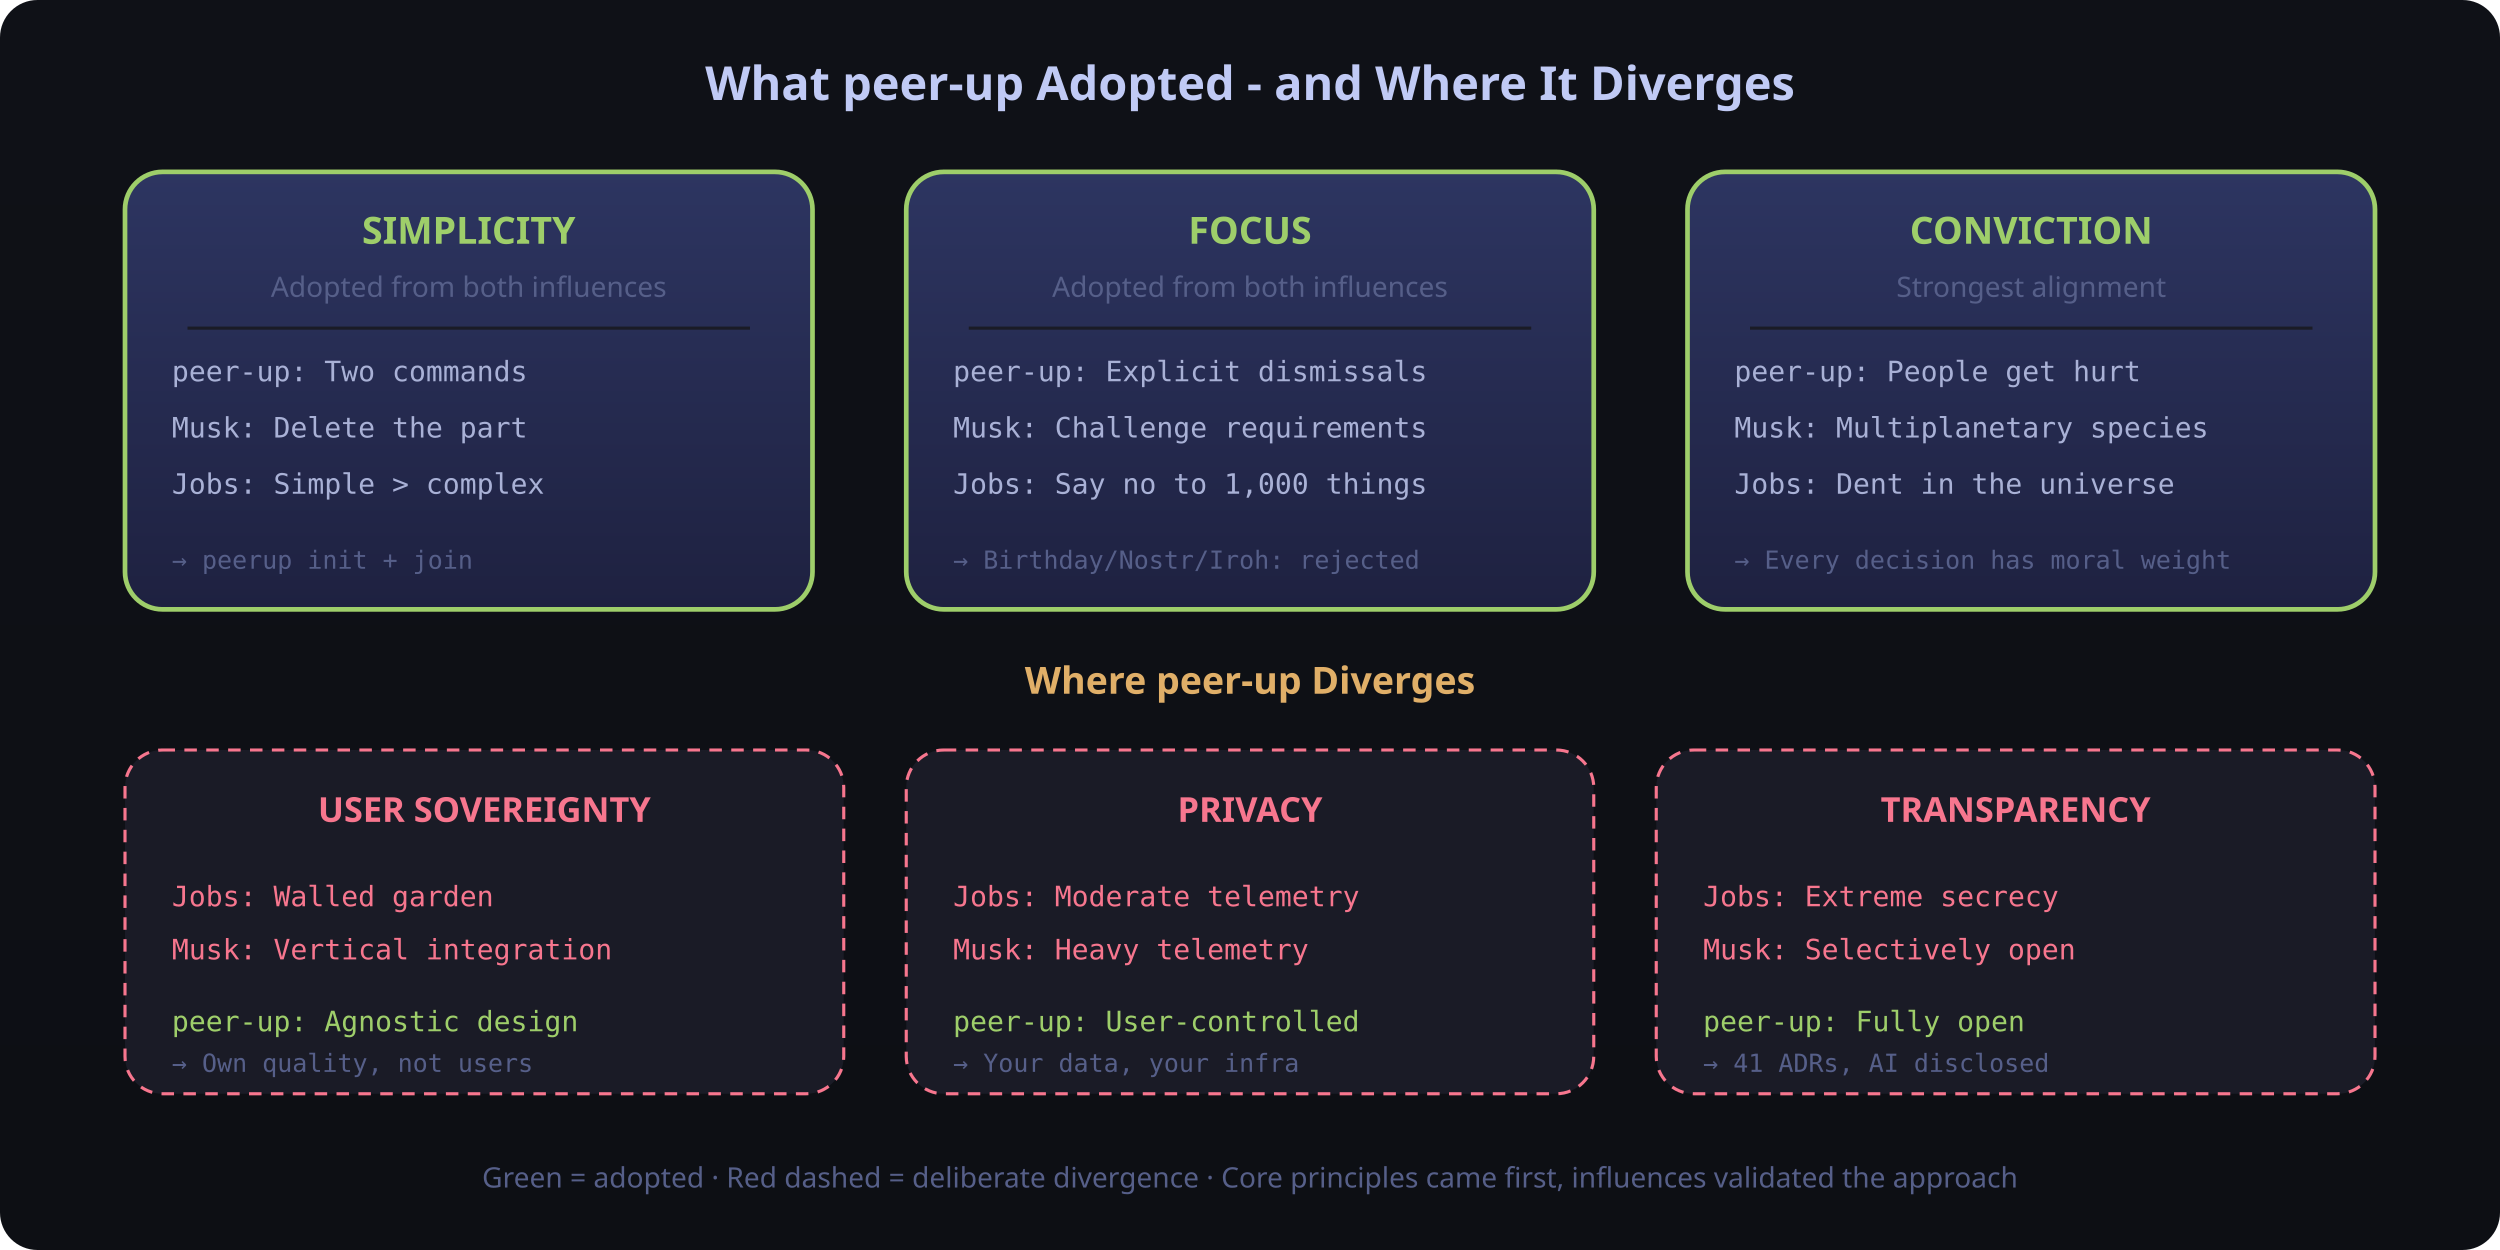
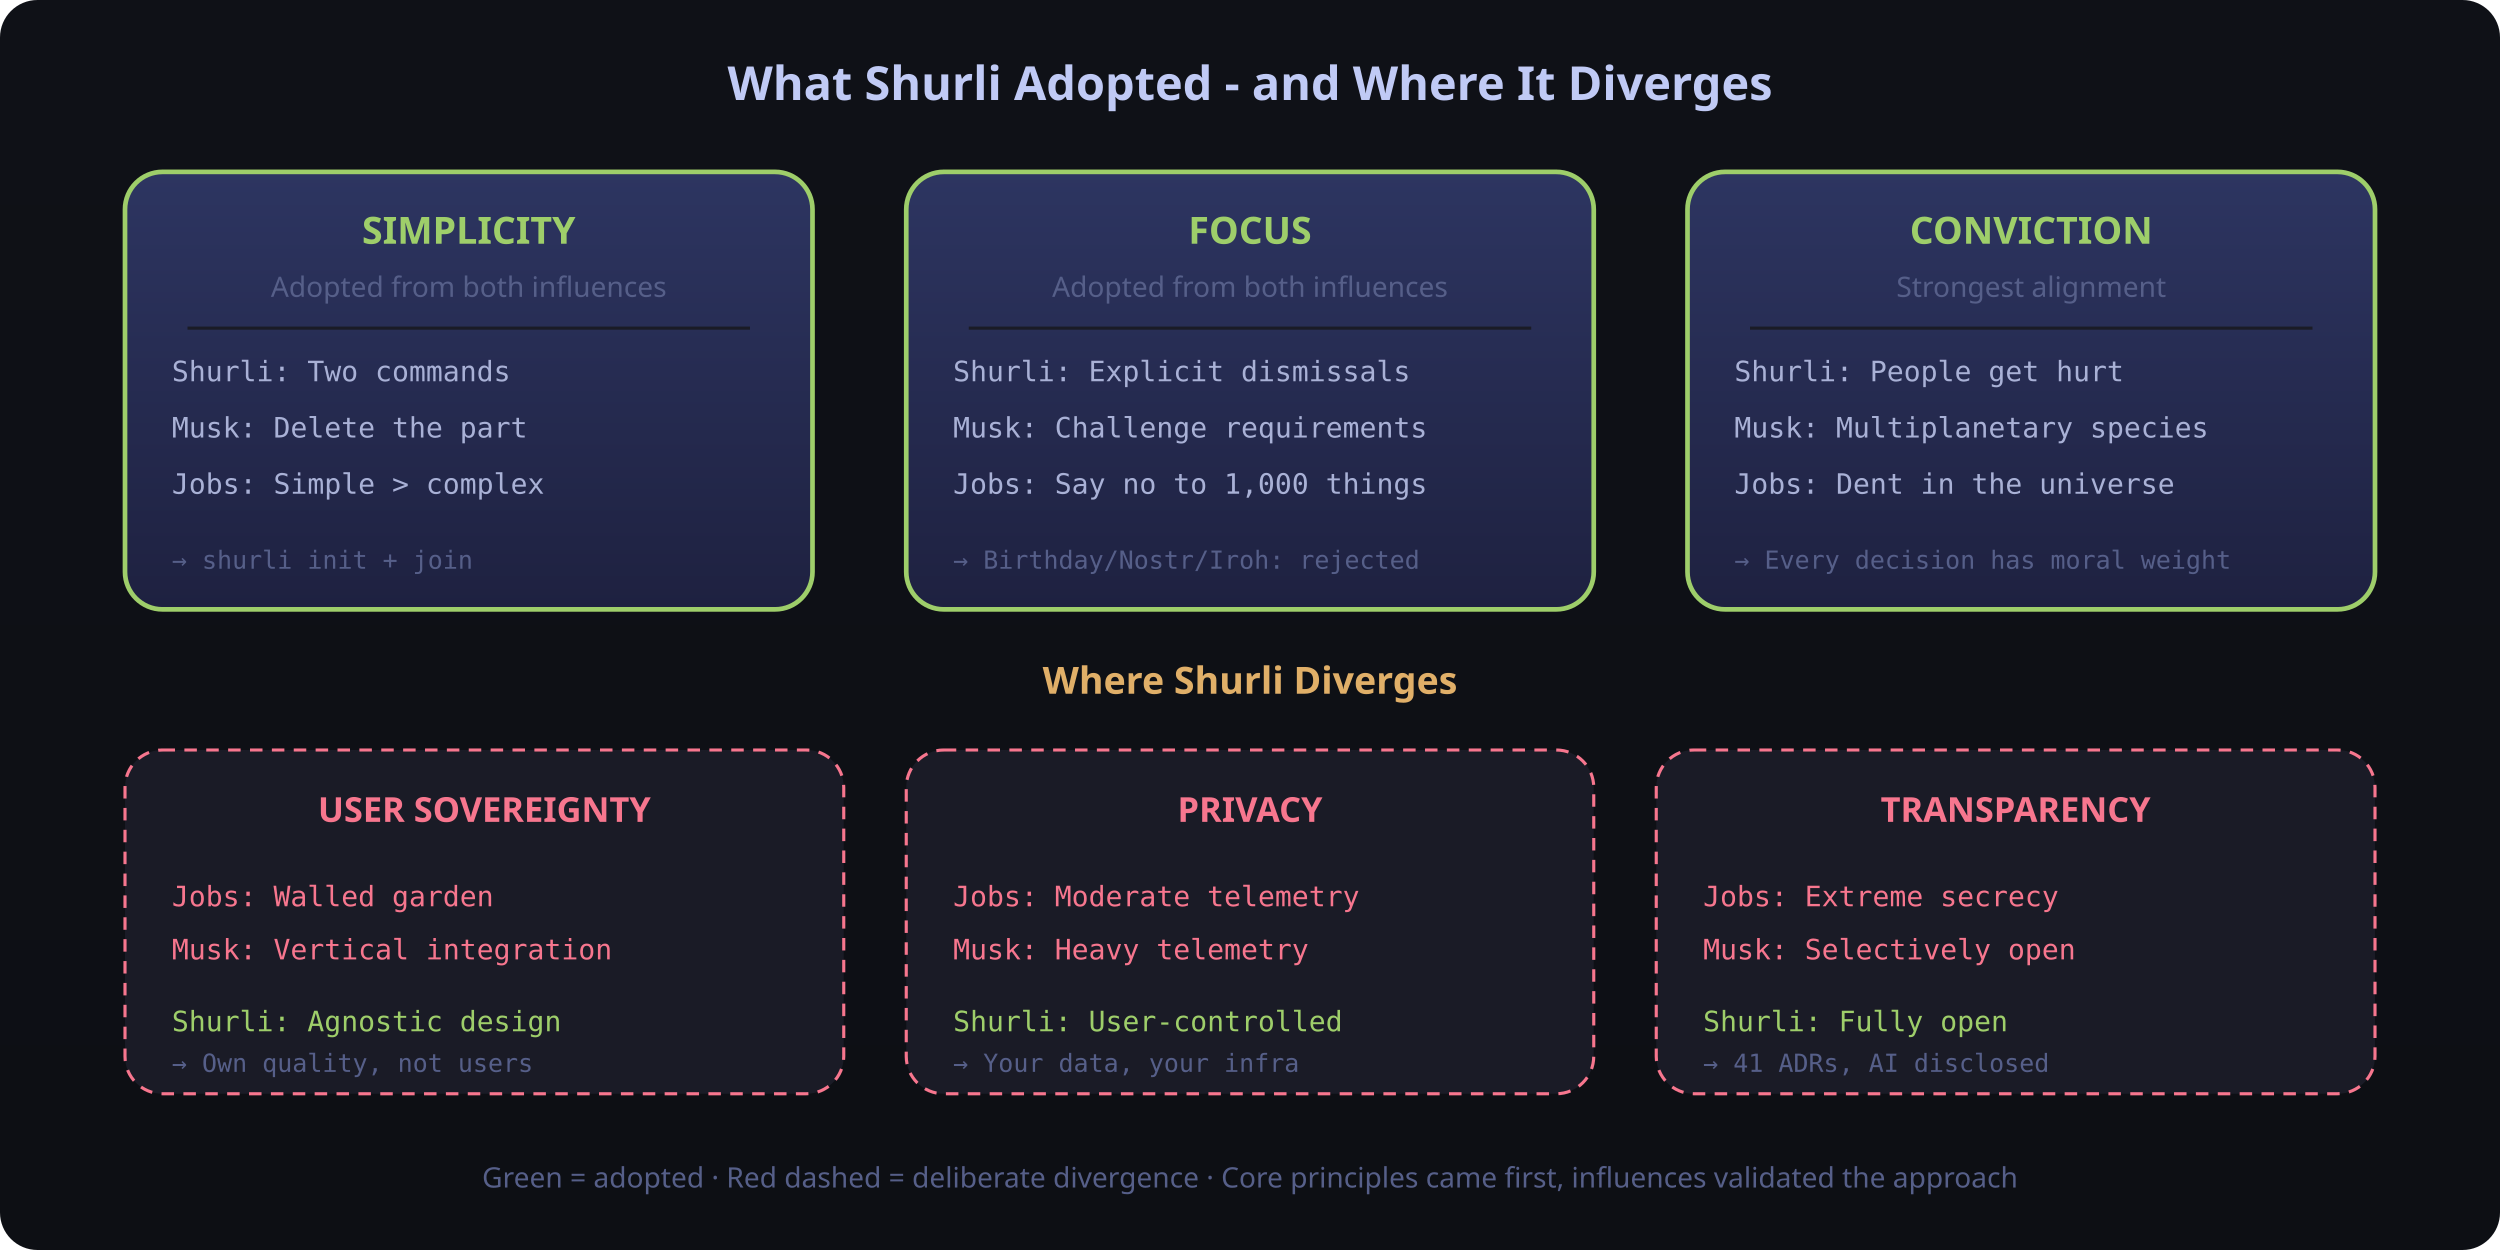
<svg xmlns="http://www.w3.org/2000/svg" viewBox="0 0 800 400">
  <defs>
    <linearGradient id="bgG" x1="0%" y1="0%" x2="0%" y2="100%">
      <stop offset="0%" style="stop-color:#0f1117" />
      <stop offset="100%" style="stop-color:#0d0f14" />
    </linearGradient>
    <linearGradient id="nodeGrad" x1="0%" y1="0%" x2="0%" y2="100%">
      <stop offset="0%" style="stop-color:#2d3561" />
      <stop offset="100%" style="stop-color:#1e2140" />
    </linearGradient>
    <linearGradient id="centerGrad" x1="0%" y1="0%" x2="0%" y2="100%">
      <stop offset="0%" style="stop-color:#3b3078" />
      <stop offset="100%" style="stop-color:#251e50" />
    </linearGradient>
    <filter id="gl">
      <feGaussianBlur stdDeviation="3" result="blur" />
      <feMerge>
        <feMergeNode in="blur" />
        <feMergeNode in="SourceGraphic" />
      </feMerge>
    </filter>
  </defs>
  <rect width="800" height="400" fill="url(#bgG)" rx="12" />
-   <text x="400" y="32" text-anchor="middle" fill="#c0caf5" font-family="system-ui, sans-serif" font-size="15" font-weight="600">What peer-up Adopted - and Where It Diverges</text>
+   <text x="400" y="32" text-anchor="middle" fill="#c0caf5" font-family="system-ui, sans-serif" font-size="15" font-weight="600">What Shurli Adopted - and Where It Diverges</text>
  <rect x="40" y="55" width="220" height="140" rx="12" fill="url(#nodeGrad)" stroke="#9ece6a" stroke-width="1.5" />
  <text x="150" y="78" text-anchor="middle" fill="#9ece6a" font-family="system-ui, sans-serif" font-size="12" font-weight="600">SIMPLICITY</text>
  <text x="150" y="95" text-anchor="middle" fill="#565f89" font-family="system-ui, sans-serif" font-size="9">Adopted from both influences</text>
  <line x1="60" y1="105" x2="240" y2="105" stroke="#1a1b26" stroke-width="1" />
-   <text x="55" y="122" fill="#a9b1d6" font-family="SF Mono, monospace" font-size="9">peer-up: Two commands</text>
+   <text x="55" y="122" fill="#a9b1d6" font-family="SF Mono, monospace" font-size="9">Shurli: Two commands</text>
  <text x="55" y="140" fill="#a9b1d6" font-family="SF Mono, monospace" font-size="9">Musk: Delete the part</text>
  <text x="55" y="158" fill="#a9b1d6" font-family="SF Mono, monospace" font-size="9">Jobs: Simple &gt; complex</text>
-   <text x="55" y="182" fill="#565f89" font-family="SF Mono, monospace" font-size="8">→ peerup init + join</text>
+   <text x="55" y="182" fill="#565f89" font-family="SF Mono, monospace" font-size="8">→ shurli init + join</text>
  <rect x="290" y="55" width="220" height="140" rx="12" fill="url(#nodeGrad)" stroke="#9ece6a" stroke-width="1.5" />
  <text x="400" y="78" text-anchor="middle" fill="#9ece6a" font-family="system-ui, sans-serif" font-size="12" font-weight="600">FOCUS</text>
  <text x="400" y="95" text-anchor="middle" fill="#565f89" font-family="system-ui, sans-serif" font-size="9">Adopted from both influences</text>
  <line x1="310" y1="105" x2="490" y2="105" stroke="#1a1b26" stroke-width="1" />
-   <text x="305" y="122" fill="#a9b1d6" font-family="SF Mono, monospace" font-size="9">peer-up: Explicit dismissals</text>
+   <text x="305" y="122" fill="#a9b1d6" font-family="SF Mono, monospace" font-size="9">Shurli: Explicit dismissals</text>
  <text x="305" y="140" fill="#a9b1d6" font-family="SF Mono, monospace" font-size="9">Musk: Challenge requirements</text>
  <text x="305" y="158" fill="#a9b1d6" font-family="SF Mono, monospace" font-size="9">Jobs: Say no to 1,000 things</text>
  <text x="305" y="182" fill="#565f89" font-family="SF Mono, monospace" font-size="8">→ Birthday/Nostr/Iroh: rejected</text>
  <rect x="540" y="55" width="220" height="140" rx="12" fill="url(#nodeGrad)" stroke="#9ece6a" stroke-width="1.5" />
  <text x="650" y="78" text-anchor="middle" fill="#9ece6a" font-family="system-ui, sans-serif" font-size="12" font-weight="600">CONVICTION</text>
  <text x="650" y="95" text-anchor="middle" fill="#565f89" font-family="system-ui, sans-serif" font-size="9">Strongest alignment</text>
  <line x1="560" y1="105" x2="740" y2="105" stroke="#1a1b26" stroke-width="1" />
-   <text x="555" y="122" fill="#a9b1d6" font-family="SF Mono, monospace" font-size="9">peer-up: People get hurt</text>
+   <text x="555" y="122" fill="#a9b1d6" font-family="SF Mono, monospace" font-size="9">Shurli: People get hurt</text>
  <text x="555" y="140" fill="#a9b1d6" font-family="SF Mono, monospace" font-size="9">Musk: Multiplanetary species</text>
  <text x="555" y="158" fill="#a9b1d6" font-family="SF Mono, monospace" font-size="9">Jobs: Dent in the universe</text>
  <text x="555" y="182" fill="#565f89" font-family="SF Mono, monospace" font-size="8">→ Every decision has moral weight</text>
-   <text x="400" y="222" text-anchor="middle" fill="#e0af68" font-family="system-ui, sans-serif" font-size="12" font-weight="600">Where peer-up Diverges</text>
+   <text x="400" y="222" text-anchor="middle" fill="#e0af68" font-family="system-ui, sans-serif" font-size="12" font-weight="600">Where Shurli Diverges</text>
  <rect x="40" y="240" width="230" height="110" rx="12" fill="#1a1b26" stroke="#f7768e" stroke-width="1" stroke-dasharray="4,3" />
  <text x="155" y="263" text-anchor="middle" fill="#f7768e" font-family="system-ui, sans-serif" font-size="11" font-weight="600">USER SOVEREIGNTY</text>
  <line x1="55" y1="272" x2="255" y2="272" stroke="#1a1b26" stroke-width="1" />
  <text x="55" y="290" fill="#f7768e" font-family="SF Mono, monospace" font-size="9">Jobs: Walled garden</text>
  <text x="55" y="307" fill="#f7768e" font-family="SF Mono, monospace" font-size="9">Musk: Vertical integration</text>
-   <text x="55" y="330" fill="#9ece6a" font-family="SF Mono, monospace" font-size="9">peer-up: Agnostic design</text>
+   <text x="55" y="330" fill="#9ece6a" font-family="SF Mono, monospace" font-size="9">Shurli: Agnostic design</text>
  <text x="55" y="343" fill="#565f89" font-family="SF Mono, monospace" font-size="8">→ Own quality, not users</text>
  <rect x="290" y="240" width="220" height="110" rx="12" fill="#1a1b26" stroke="#f7768e" stroke-width="1" stroke-dasharray="4,3" />
  <text x="400" y="263" text-anchor="middle" fill="#f7768e" font-family="system-ui, sans-serif" font-size="11" font-weight="600">PRIVACY</text>
  <line x1="305" y1="272" x2="495" y2="272" stroke="#1a1b26" stroke-width="1" />
  <text x="305" y="290" fill="#f7768e" font-family="SF Mono, monospace" font-size="9">Jobs: Moderate telemetry</text>
  <text x="305" y="307" fill="#f7768e" font-family="SF Mono, monospace" font-size="9">Musk: Heavy telemetry</text>
-   <text x="305" y="330" fill="#9ece6a" font-family="SF Mono, monospace" font-size="9">peer-up: User-controlled</text>
+   <text x="305" y="330" fill="#9ece6a" font-family="SF Mono, monospace" font-size="9">Shurli: User-controlled</text>
  <text x="305" y="343" fill="#565f89" font-family="SF Mono, monospace" font-size="8">→ Your data, your infra</text>
  <rect x="530" y="240" width="230" height="110" rx="12" fill="#1a1b26" stroke="#f7768e" stroke-width="1" stroke-dasharray="4,3" />
  <text x="645" y="263" text-anchor="middle" fill="#f7768e" font-family="system-ui, sans-serif" font-size="11" font-weight="600">TRANSPARENCY</text>
  <line x1="545" y1="272" x2="745" y2="272" stroke="#1a1b26" stroke-width="1" />
  <text x="545" y="290" fill="#f7768e" font-family="SF Mono, monospace" font-size="9">Jobs: Extreme secrecy</text>
  <text x="545" y="307" fill="#f7768e" font-family="SF Mono, monospace" font-size="9">Musk: Selectively open</text>
-   <text x="545" y="330" fill="#9ece6a" font-family="SF Mono, monospace" font-size="9">peer-up: Fully open</text>
+   <text x="545" y="330" fill="#9ece6a" font-family="SF Mono, monospace" font-size="9">Shurli: Fully open</text>
  <text x="545" y="343" fill="#565f89" font-family="SF Mono, monospace" font-size="8">→ 41 ADRs, AI disclosed</text>
  <text x="400" y="380" text-anchor="middle" fill="#565f89" font-family="system-ui, sans-serif" font-size="9">Green = adopted · Red dashed = deliberate divergence · Core principles came first, influences validated the approach</text>
</svg>
